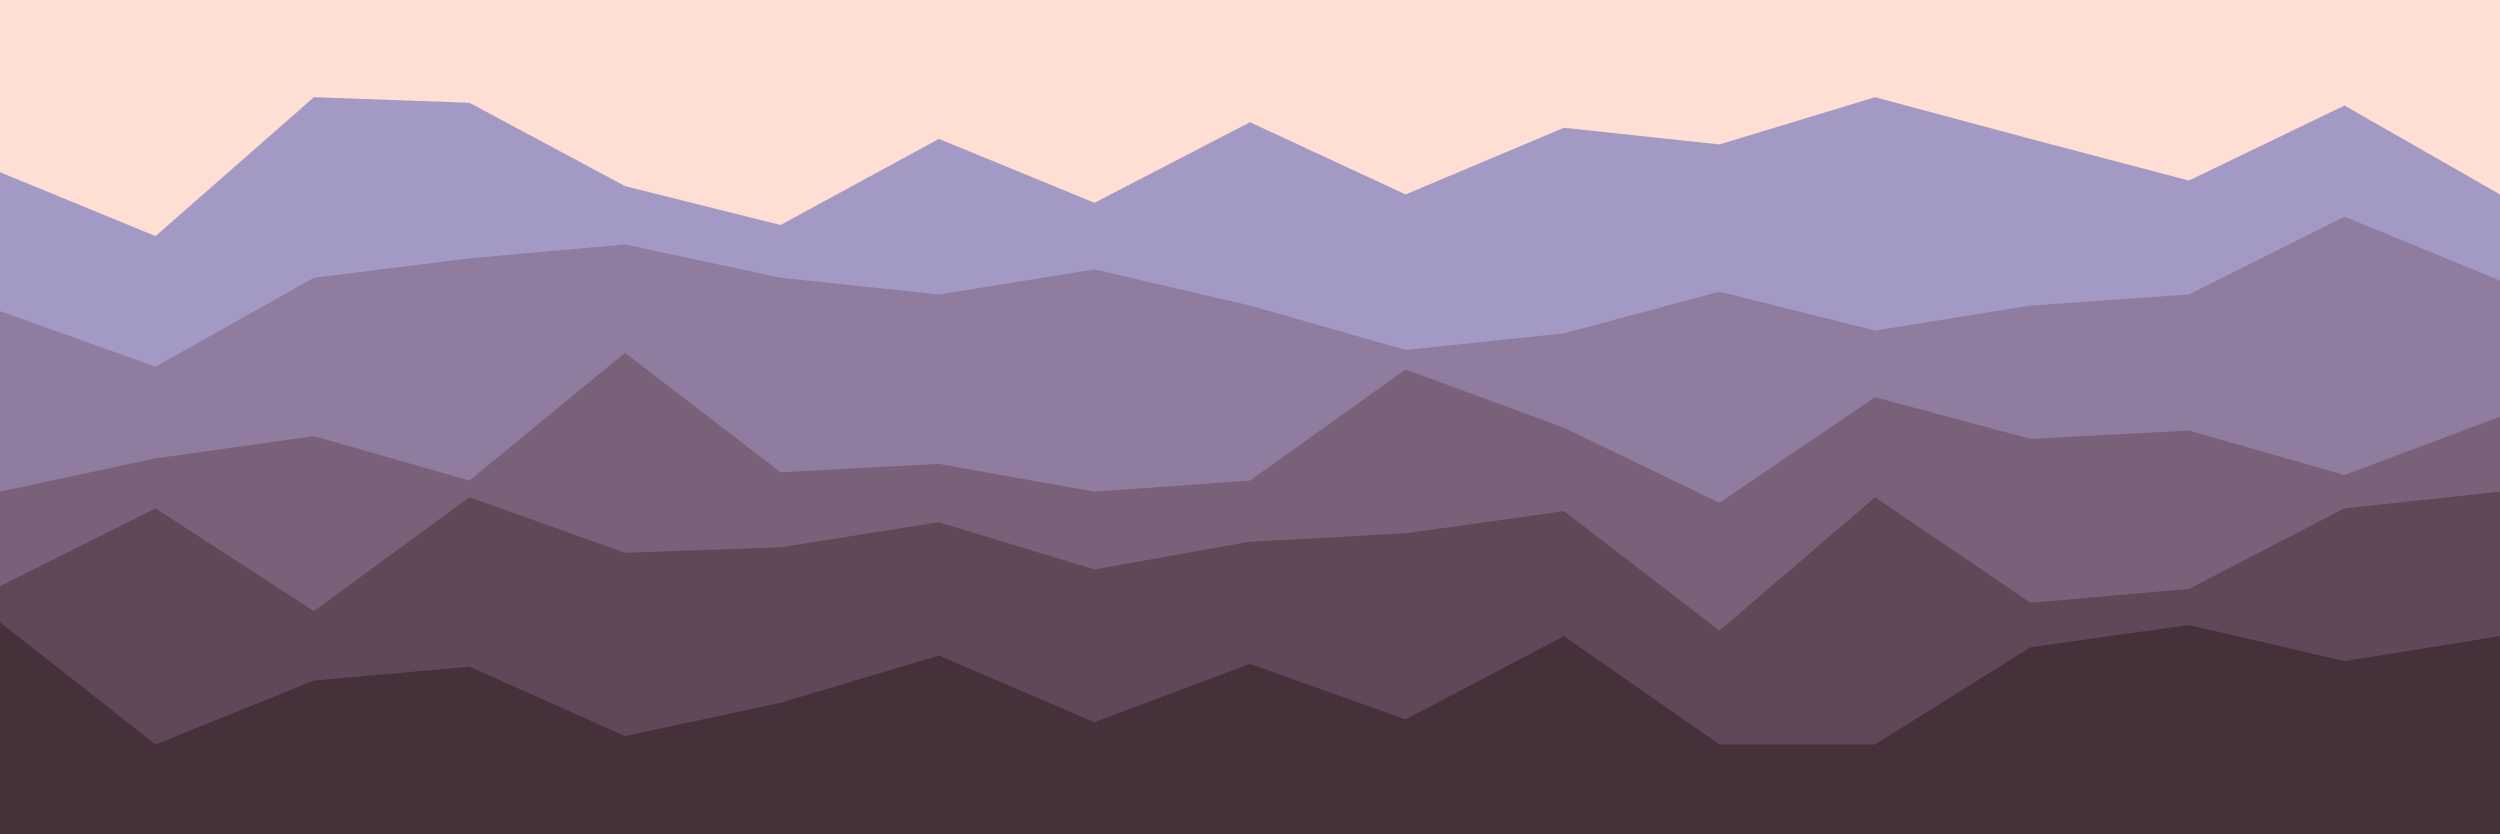
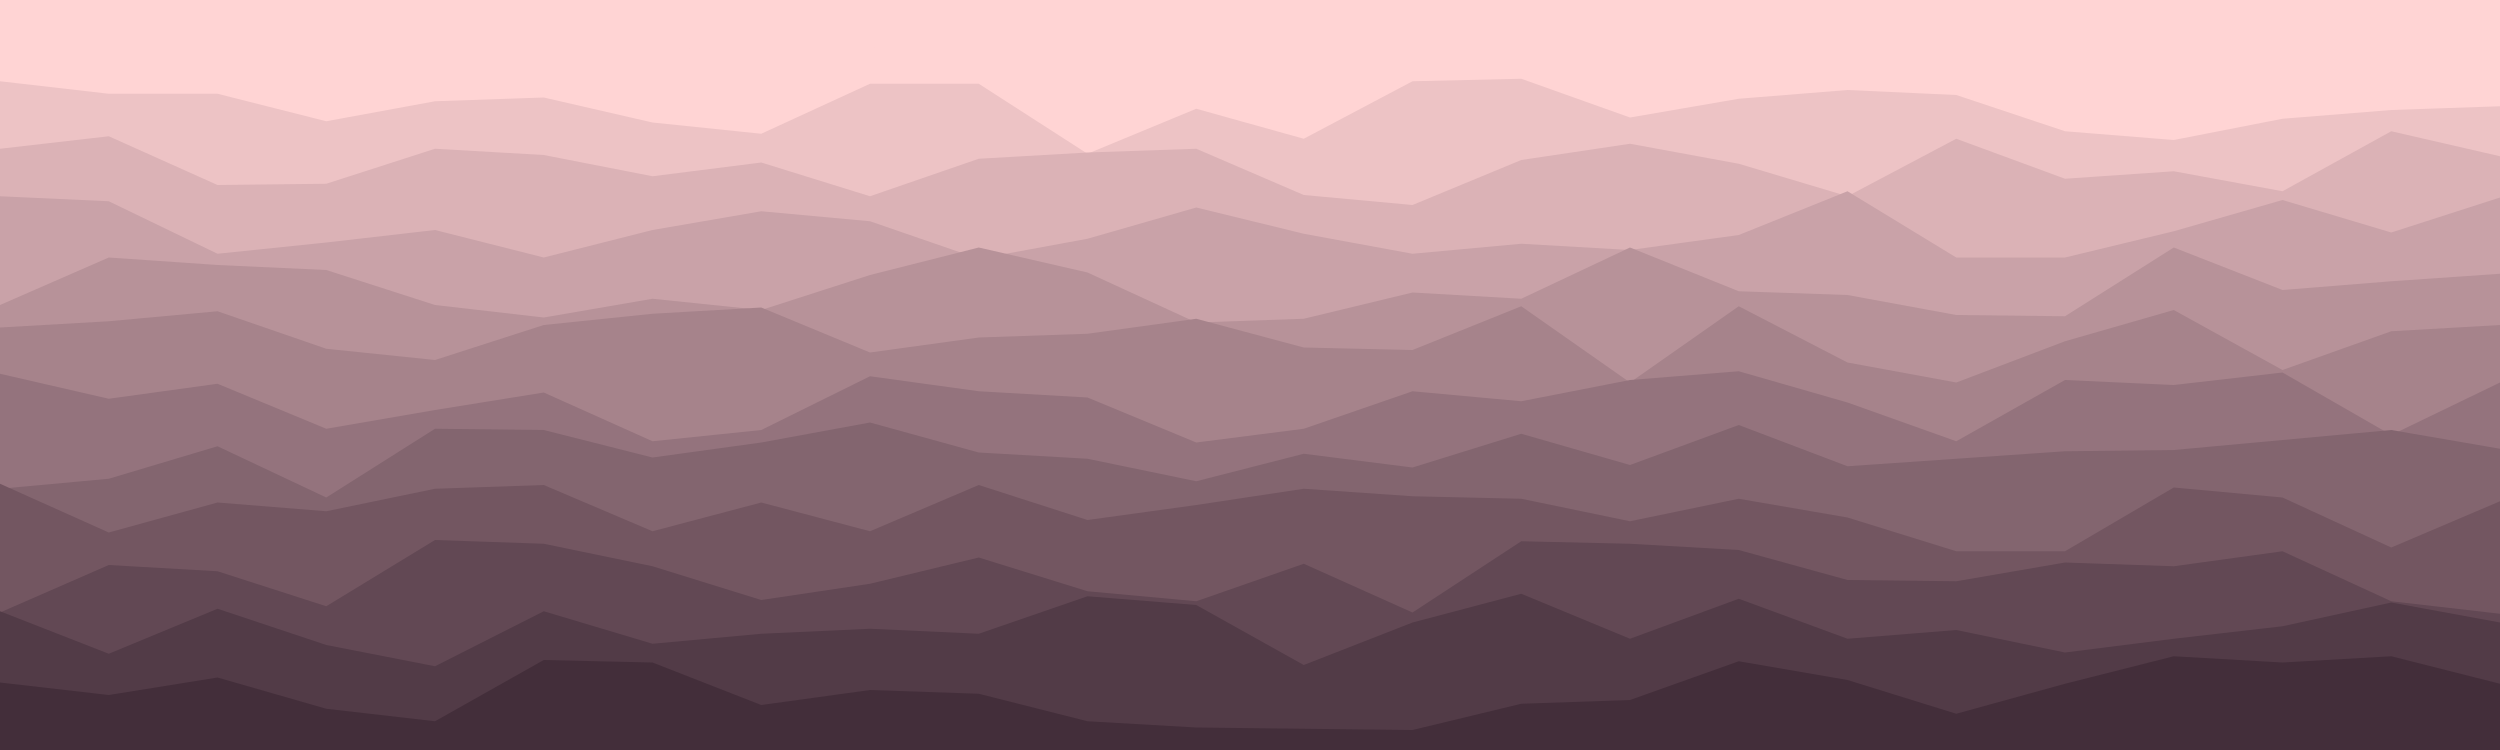
- <svg xmlns="http://www.w3.org/2000/svg" id="visual" viewBox="0 0 900 300" width="900" height="300" version="1.1">
-   <rect x="0" y="0" width="900" height="300" fill="#FFDED3" />
-   <path d="M0 62L56 85L113 35L169 37L225 67L281 81L338 50L394 73L450 44L506 70L563 46L619 52L675 35L731 50L788 65L844 38L900 70L900 301L844 301L788 301L731 301L675 301L619 301L563 301L506 301L450 301L394 301L338 301L281 301L225 301L169 301L113 301L56 301L0 301Z" fill="#a29ac5" />
-   <path d="M0 112L56 132L113 100L169 93L225 88L281 100L338 106L394 97L450 110L506 126L563 120L619 105L675 119L731 110L788 106L844 78L900 101L900 301L844 301L788 301L731 301L675 301L619 301L563 301L506 301L450 301L394 301L338 301L281 301L225 301L169 301L113 301L56 301L0 301Z" fill="#8f7c9f" />
-   <path d="M0 177L56 165L113 157L169 173L225 127L281 170L338 167L394 177L450 173L506 133L563 154L619 181L675 143L731 158L788 155L844 171L900 150L900 301L844 301L788 301L731 301L675 301L619 301L563 301L506 301L450 301L394 301L338 301L281 301L225 301L169 301L113 301L56 301L0 301Z" fill="#79617a" />
-   <path d="M0 211L56 183L113 220L169 179L225 199L281 197L338 188L394 205L450 195L506 192L563 184L619 227L675 179L731 217L788 212L844 183L900 177L900 301L844 301L788 301L731 301L675 301L619 301L563 301L506 301L450 301L394 301L338 301L281 301L225 301L169 301L113 301L56 301L0 301Z" fill="#604858" />
-   <path d="M0 224L56 268L113 245L169 240L225 265L281 253L338 236L394 260L450 239L506 259L563 229L619 268L675 268L731 233L788 225L844 238L900 229L900 301L844 301L788 301L731 301L675 301L619 301L563 301L506 301L450 301L394 301L338 301L281 301L225 301L169 301L113 301L56 301L0 301Z" fill="#45313a" />
+ <svg xmlns="http://www.w3.org/2000/svg" id="visual" viewBox="0 0 2000 600" width="2000" height="600" version="1.1">
+   <rect x="0" y="0" width="2000" height="600" fill="#ffd4d4" />
+   <path d="M0 77L87 77L174 56L261 46L348 45L435 24L522 26L609 64L696 39L783 18L870 36L957 58L1043 67L1130 54L1217 55L1304 71L1391 54L1478 38L1565 58L1652 65L1739 34L1826 72L1913 18L2000 54L2000 601L1913 601L1826 601L1739 601L1652 601L1565 601L1478 601L1391 601L1304 601L1217 601L1130 601L1043 601L957 601L870 601L783 601L696 601L609 601L522 601L435 601L348 601L261 601L174 601L87 601L0 601Z" fill="#ffd4d4" />
+   <path d="M0 65L87 75L174 75L261 97L348 81L435 78L522 98L609 107L696 67L783 67L870 123L957 87L1043 111L1130 65L1217 63L1304 94L1391 79L1478 72L1565 76L1652 105L1739 112L1826 95L1913 88L2000 85L2000 601L1913 601L1826 601L1739 601L1652 601L1565 601L1478 601L1391 601L1304 601L1217 601L1130 601L1043 601L957 601L870 601L783 601L696 601L609 601L522 601L435 601L348 601L261 601L174 601L87 601L0 601Z" fill="#edc3c5" />
+   <path d="M0 119L87 109L174 148L261 147L348 119L435 124L522 141L609 130L696 157L783 127L870 122L957 119L1043 156L1130 164L1217 128L1304 115L1391 131L1478 157L1565 111L1652 143L1739 137L1826 153L1913 105L2000 125L2000 601L1913 601L1826 601L1739 601L1652 601L1565 601L1478 601L1391 601L1304 601L1217 601L1130 601L1043 601L957 601L870 601L783 601L696 601L609 601L522 601L435 601L348 601L261 601L174 601L87 601L0 601Z" fill="#dbb2b6" />
+   <path d="M0 157L87 161L174 203L261 194L348 184L435 206L522 184L609 169L696 177L783 207L870 191L957 166L1043 187L1130 203L1217 195L1304 200L1391 188L1478 153L1565 206L1652 206L1739 185L1826 160L1913 186L2000 158L2000 601L1913 601L1826 601L1739 601L1652 601L1565 601L1478 601L1391 601L1304 601L1217 601L1130 601L1043 601L957 601L870 601L783 601L696 601L609 601L522 601L435 601L348 601L261 601L174 601L87 601L0 601Z" fill="#c9a2a8" />
+   <path d="M0 244L87 206L174 212L261 216L348 244L435 254L522 239L609 248L696 220L783 198L870 218L957 258L1043 255L1130 234L1217 239L1304 198L1391 233L1478 236L1565 252L1652 253L1739 198L1826 232L1913 225L2000 219L2000 601L1913 601L1826 601L1739 601L1652 601L1565 601L1478 601L1391 601L1304 601L1217 601L1130 601L1043 601L957 601L870 601L783 601L696 601L609 601L522 601L435 601L348 601L261 601L174 601L87 601L0 601Z" fill="#b79299" />
+   <path d="M0 262L87 257L174 249L261 279L348 288L435 260L522 251L609 246L696 282L783 270L870 267L957 255L1043 278L1130 280L1217 245L1304 306L1391 245L1478 290L1565 306L1652 273L1739 248L1826 296L1913 265L2000 260L2000 601L1913 601L1826 601L1739 601L1652 601L1565 601L1478 601L1391 601L1304 601L1217 601L1130 601L1043 601L957 601L870 601L783 601L696 601L609 601L522 601L435 601L348 601L261 601L174 601L87 601L0 601Z" fill="#a6838b" />
+   <path d="M0 299L87 319L174 307L261 343L348 328L435 314L522 353L609 344L696 301L783 313L870 318L957 354L1043 343L1130 313L1217 321L1304 304L1391 297L1478 322L1565 353L1652 304L1739 308L1826 298L1913 348L2000 306L2000 601L1913 601L1826 601L1739 601L1652 601L1565 601L1478 601L1391 601L1304 601L1217 601L1130 601L1043 601L957 601L870 601L783 601L696 601L609 601L522 601L435 601L348 601L261 601L174 601L87 601L0 601Z" fill="#94737d" />
+   <path d="M0 391L87 383L174 357L261 398L348 343L435 344L522 366L609 354L696 338L783 362L870 367L957 385L1043 363L1130 374L1217 347L1304 372L1391 340L1478 373L1565 367L1652 361L1739 360L1826 352L1913 344L2000 359L2000 601L1913 601L1826 601L1739 601L1652 601L1565 601L1478 601L1391 601L1304 601L1217 601L1130 601L1043 601L957 601L870 601L783 601L696 601L609 601L522 601L435 601L348 601L261 601L174 601L87 601L0 601Z" fill="#83656f" />
+   <path d="M0 387L87 426L174 402L261 409L348 391L435 388L522 425L609 402L696 425L783 388L870 416L957 404L1043 391L1130 397L1217 399L1304 417L1391 399L1478 414L1565 441L1652 441L1739 390L1826 398L1913 438L2000 401L2000 601L1913 601L1826 601L1739 601L1652 601L1565 601L1478 601L1391 601L1304 601L1217 601L1130 601L1043 601L957 601L870 601L783 601L696 601L609 601L522 601L435 601L348 601L261 601L174 601L87 601L0 601Z" fill="#735661" />
+   <path d="M0 490L87 452L174 457L261 485L348 432L435 435L522 453L609 480L696 467L783 446L870 473L957 481L1043 451L1130 490L1217 433L1304 435L1391 440L1478 464L1565 465L1652 450L1739 453L1826 441L1913 481L2000 491L2000 601L1913 601L1826 601L1739 601L1652 601L1565 601L1478 601L1391 601L1304 601L1217 601L1130 601L1043 601L957 601L870 601L783 601L696 601L609 601L522 601L435 601L348 601L261 601L174 601L87 601L0 601Z" fill="#624854" />
+   <path d="M0 489L87 523L174 487L261 516L348 533L435 489L522 515L609 507L696 503L783 507L870 477L957 484L1043 532L1130 498L1217 475L1304 511L1391 479L1478 511L1565 504L1652 522L1739 511L1826 501L1913 482L2000 498L2000 601L1913 601L1826 601L1739 601L1652 601L1565 601L1478 601L1391 601L1304 601L1217 601L1130 601L1043 601L957 601L870 601L783 601L696 601L609 601L522 601L435 601L348 601L261 601L174 601L87 601L0 601Z" fill="#523b47" />
+   <path d="M0 546L87 556L174 542L261 567L348 577L435 528L522 530L609 564L696 552L783 555L870 577L957 582L1043 583L1130 584L1217 563L1304 560L1391 529L1478 544L1565 571L1652 547L1739 525L1826 530L1913 525L2000 547L2000 601L1913 601L1826 601L1739 601L1652 601L1565 601L1478 601L1391 601L1304 601L1217 601L1130 601L1043 601L957 601L870 601L783 601L696 601L609 601L522 601L435 601L348 601L261 601L174 601L87 601L0 601Z" fill="#432e3a" />
</svg>
